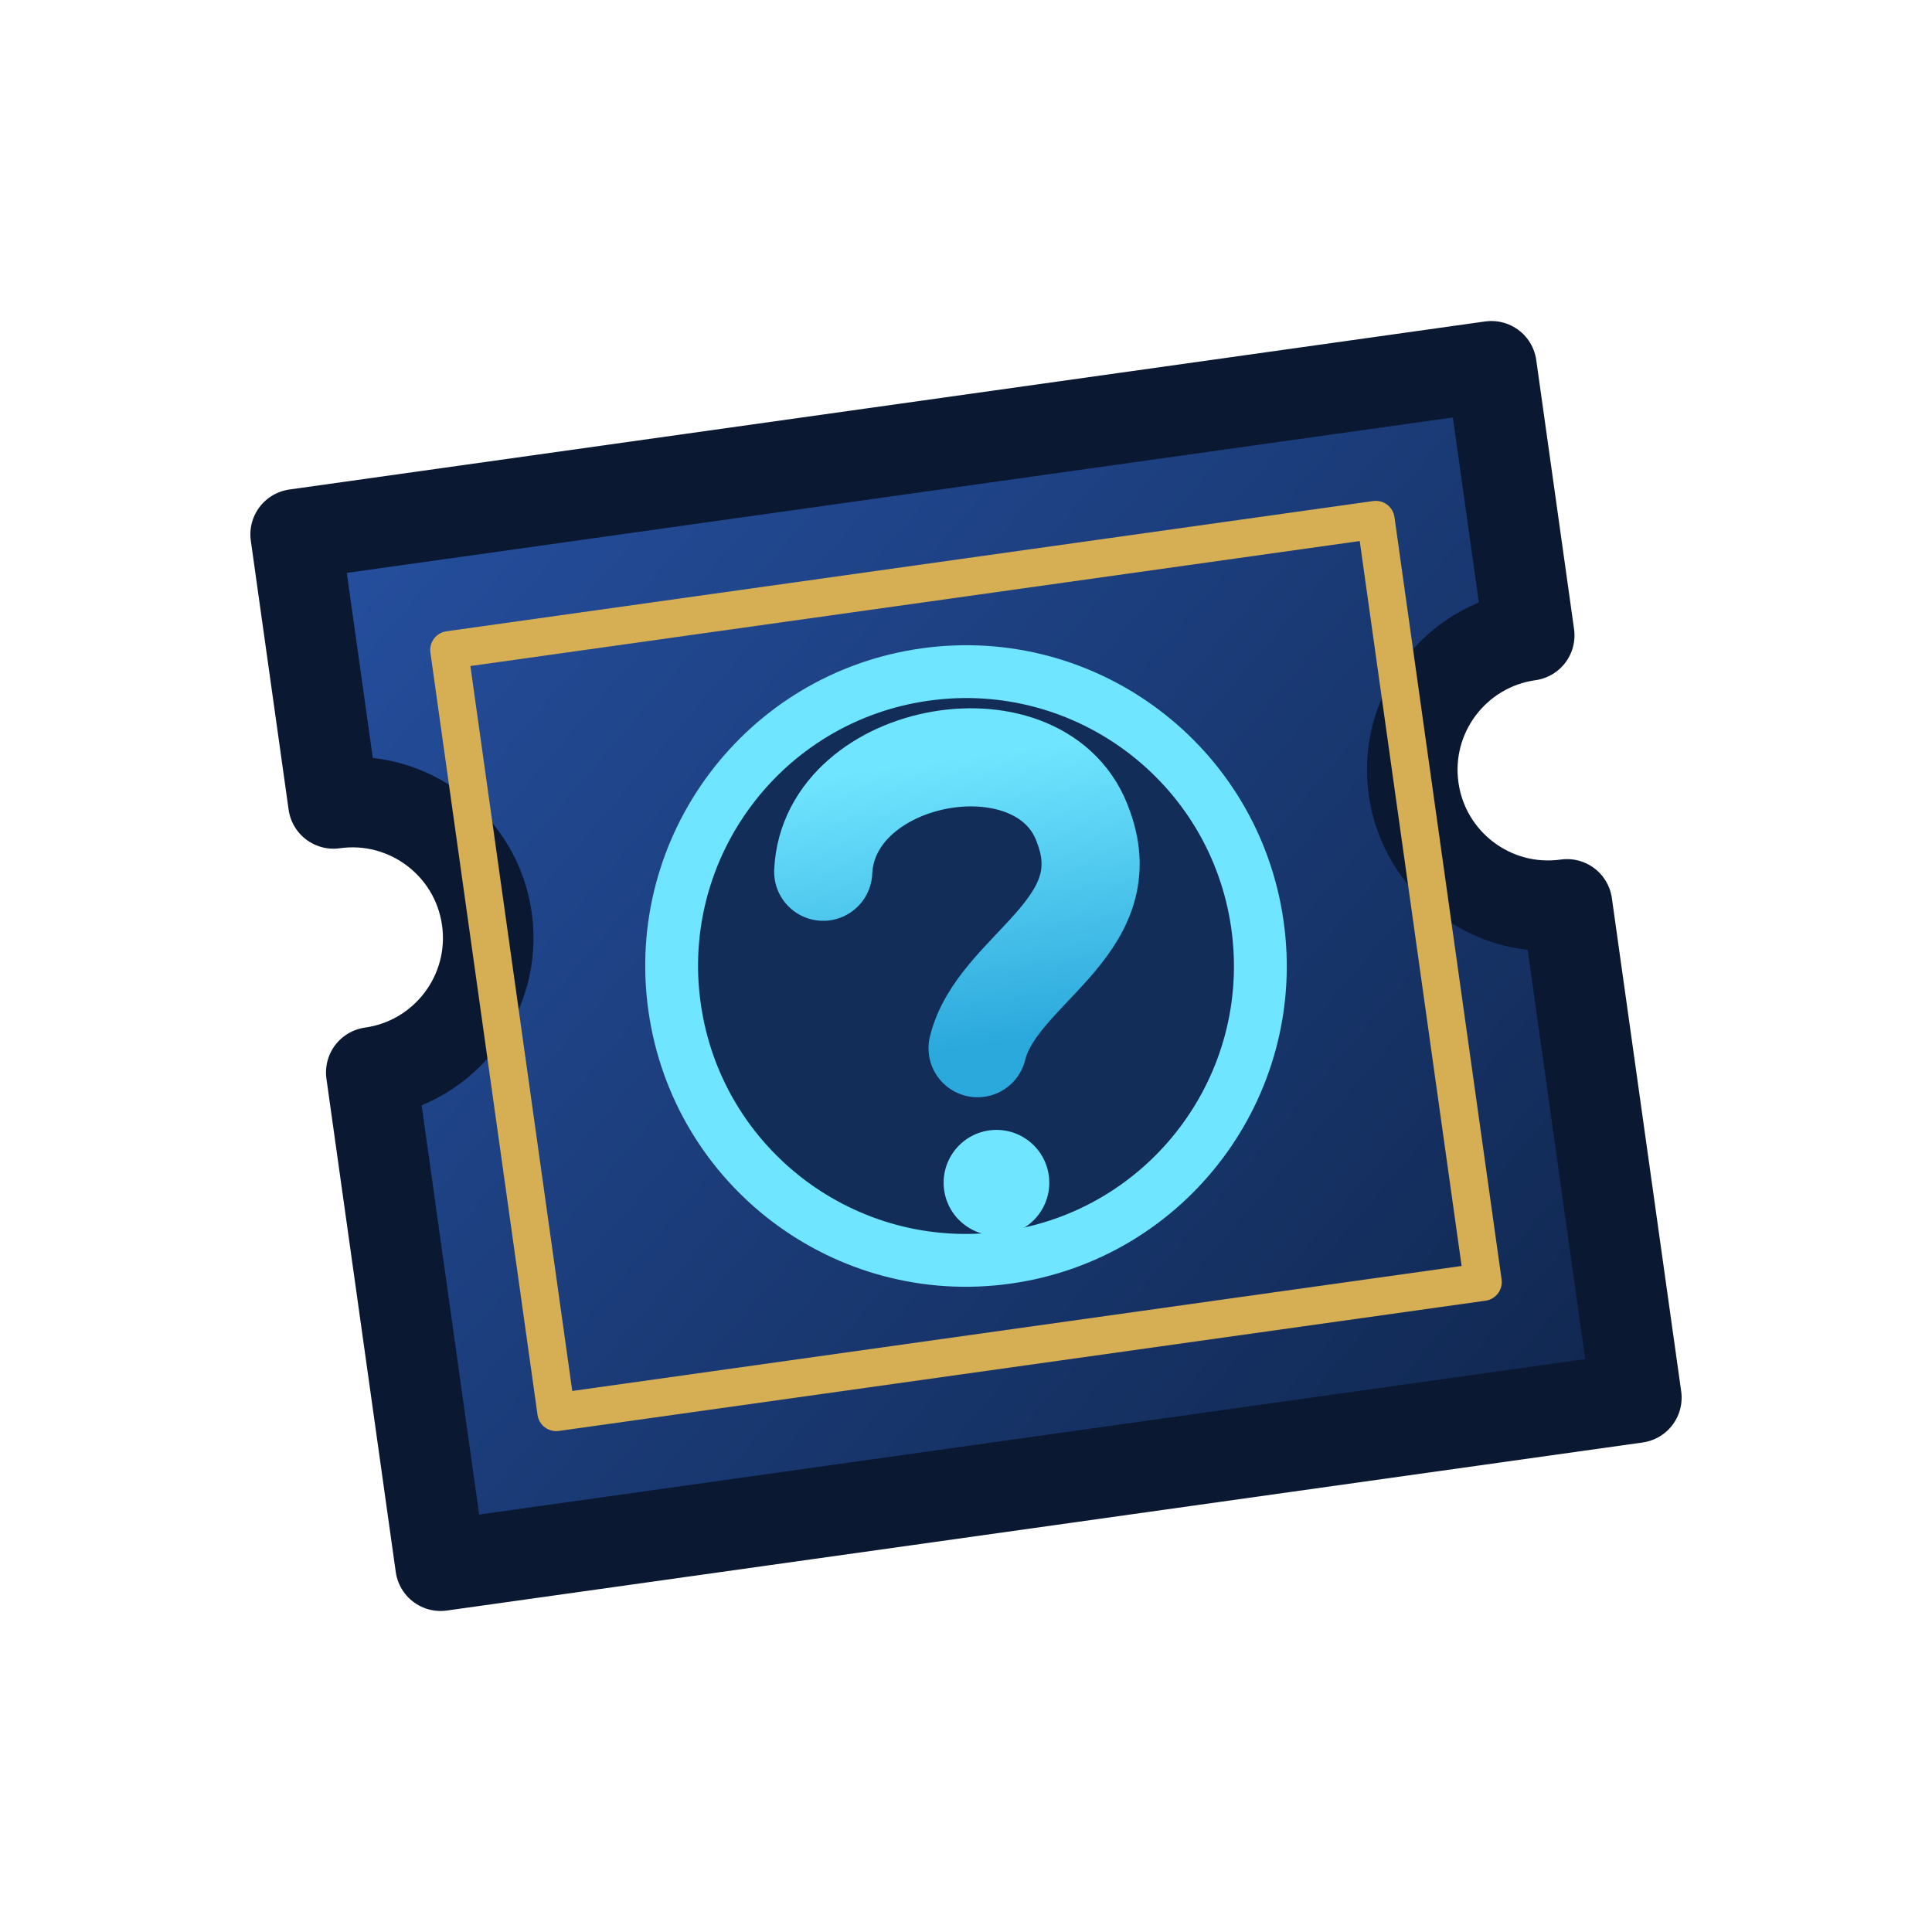
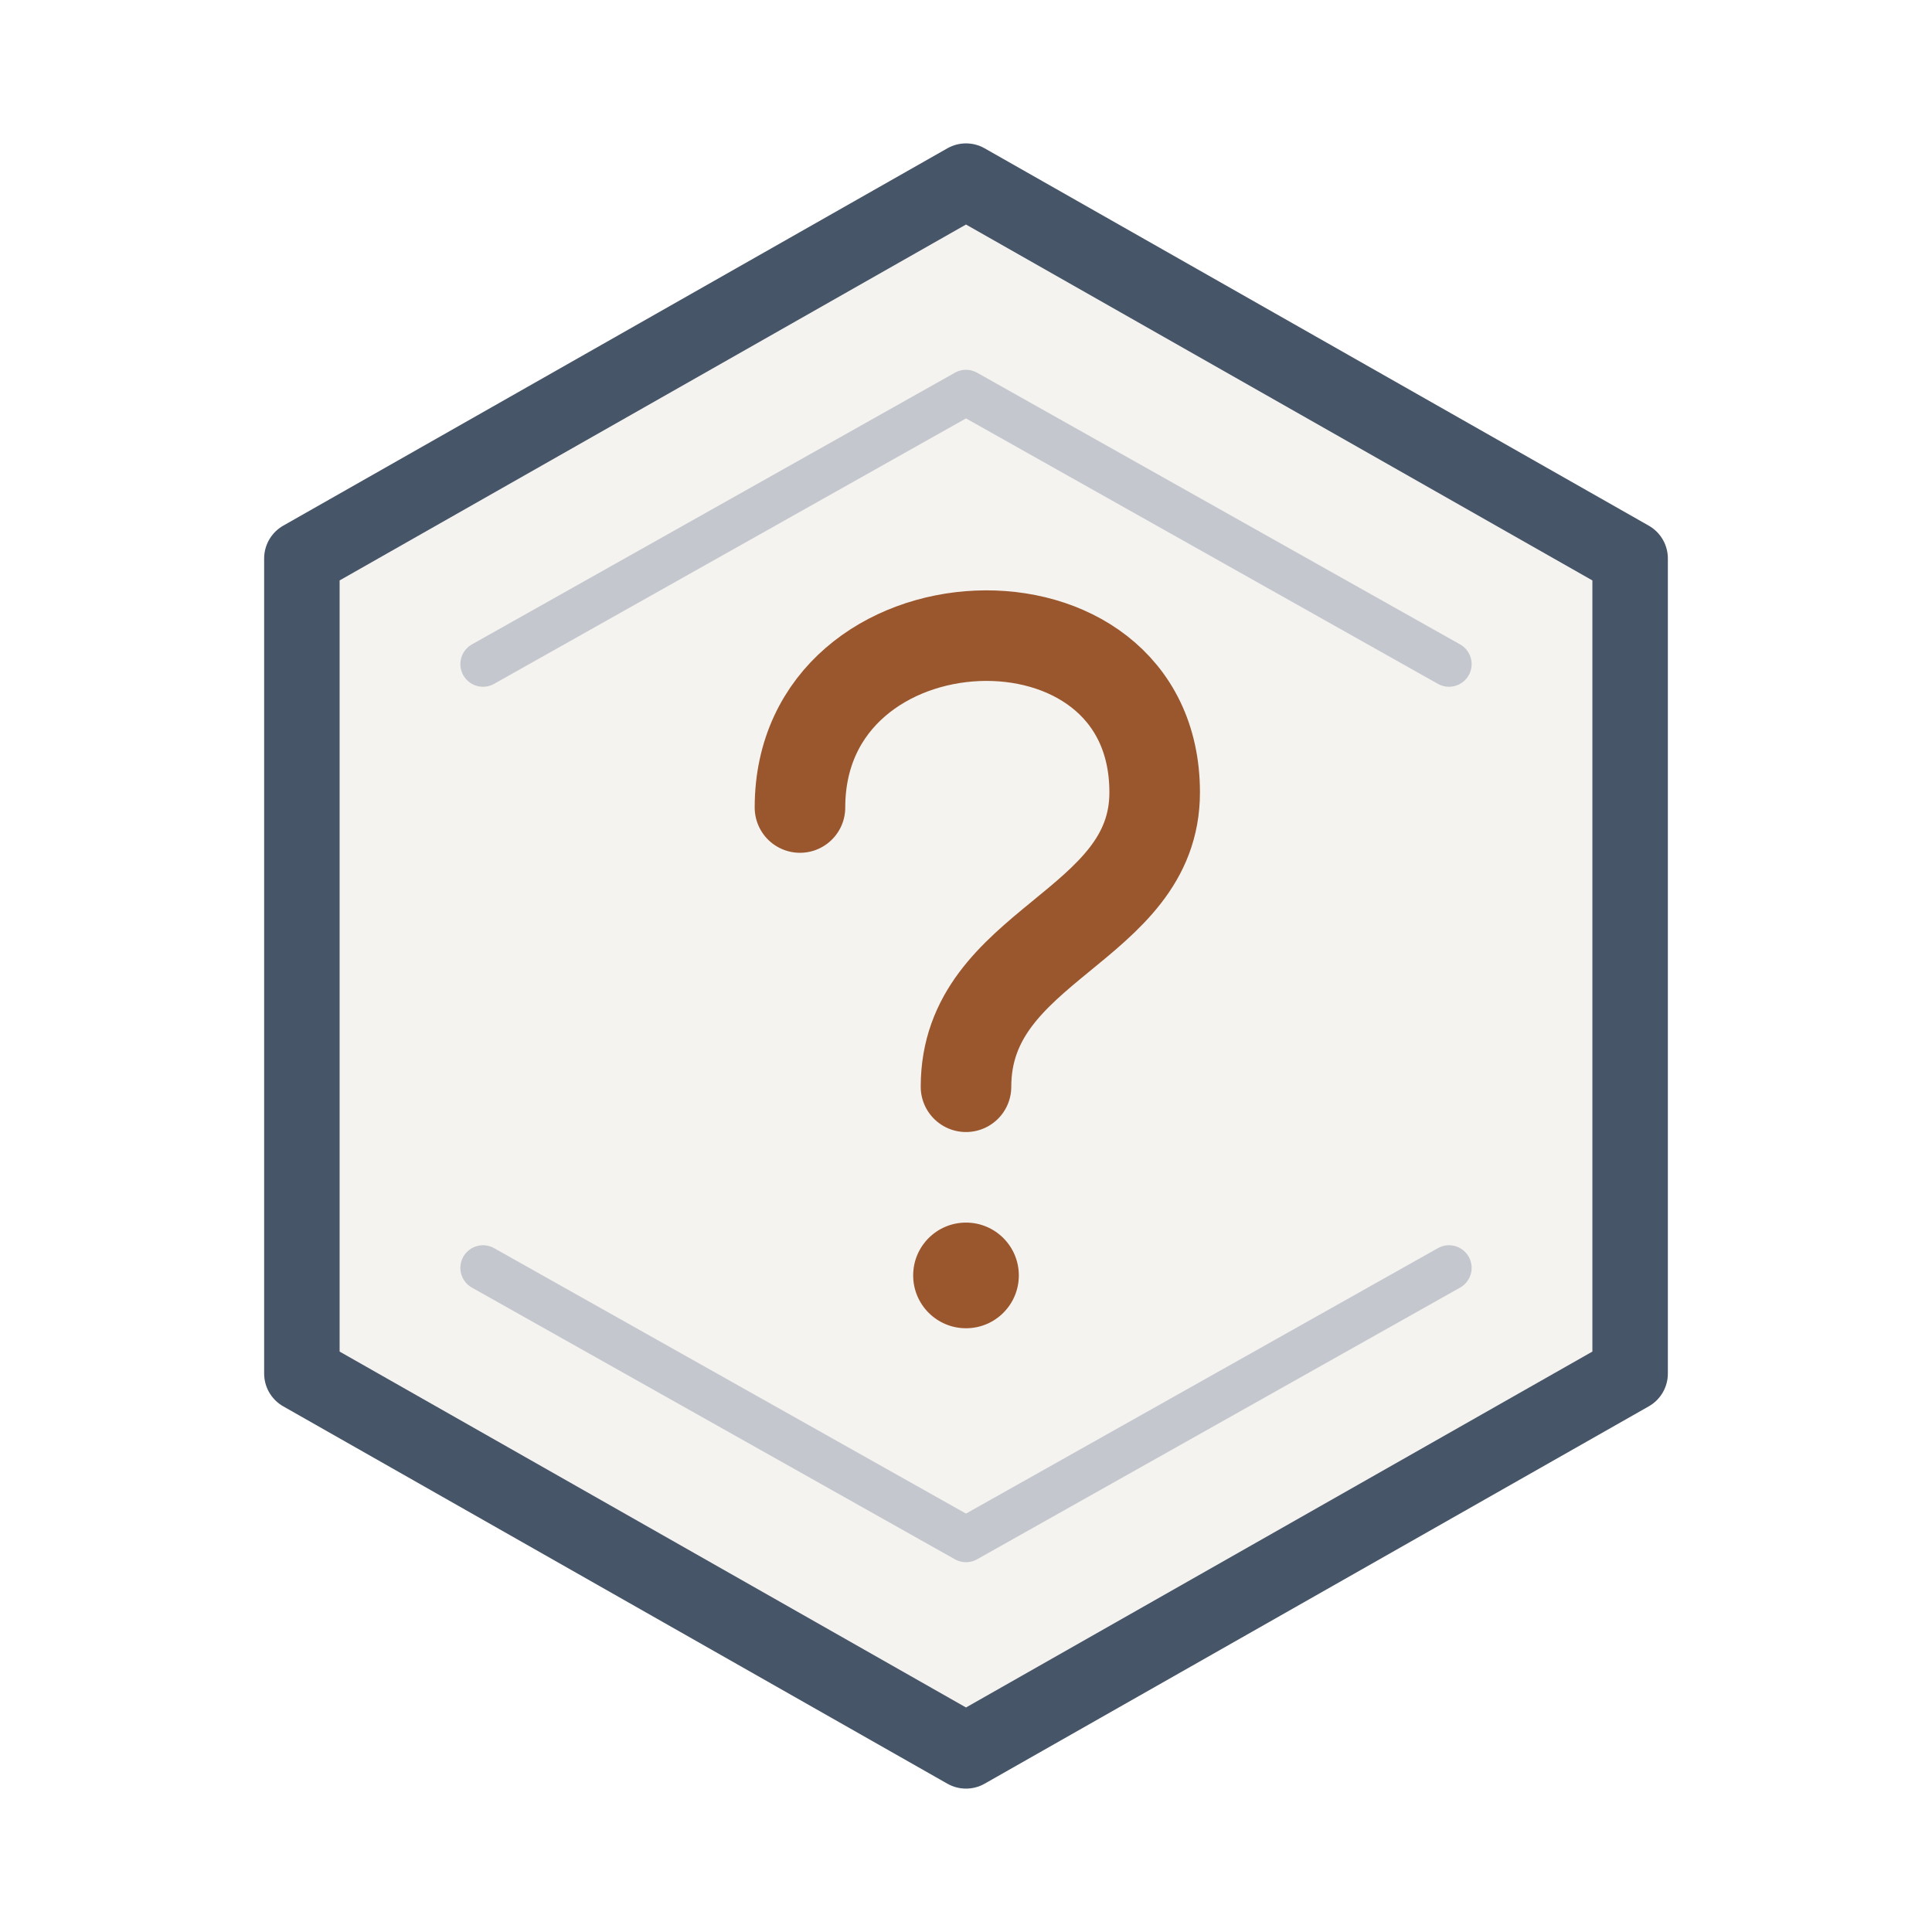
- <svg xmlns="http://www.w3.org/2000/svg" viewBox="0 0 256 256" role="img" aria-labelledby="title description">
-   <defs>
-     <linearGradient id="ticket" x1="0" y1="0" x2="1" y2="1">
-       <stop offset="0" stop-color="#254f9f" />
-       <stop offset="1" stop-color="#10274f" />
-     </linearGradient>
-     <linearGradient id="mark" x1="0" y1="0" x2="0" y2="1">
-       <stop offset="0" stop-color="#70e5ff" />
-       <stop offset="1" stop-color="#2ba8dc" />
-     </linearGradient>
-   </defs>
-   <g transform="rotate(-8 128 128)">
-     <path d="M48 59h160v36a18 18 0 0 0 0 36v66H48v-66a18 18 0 0 0 0-36V59Z" fill="url(#ticket)" stroke="#0a1832" stroke-width="12" stroke-linejoin="round" />
-     <path d="M66 77h124v102H66Z" fill="none" stroke="#d6af55" stroke-width="5" stroke-linejoin="round" />
-     <circle cx="128" cy="128" r="39" fill="#112d58" stroke="#70e5ff" stroke-width="7" />
-     <path d="M111 113c3-16 32-17 35-1 3 14-14 17-18 27" fill="none" stroke="url(#mark)" stroke-width="13" stroke-linecap="round" />
-     <circle cx="128" cy="157" r="7" fill="#70e5ff" />
-   </g>
+ <svg xmlns="http://www.w3.org/2000/svg" viewBox="0 0 256 256" fill="none" role="img" aria-labelledby="title description">
+   <path d="m128 24 88 50v108l-88 50-88-50V74l88-50Z" fill="#f5f3ef" stroke="#475569" stroke-width="10" stroke-linejoin="round" />
+   <path d="m64 88 64-36 64 36M64 168l64 36 64-36" stroke="#c4c8ce" stroke-width="6" stroke-linecap="round" stroke-linejoin="round" />
+   <path d="M106 107c0-29 47-31 47-2 0 18-25 20-25 39" stroke="#9a572e" stroke-width="12" stroke-linecap="round" />
+   <circle cx="128" cy="169" r="7" fill="#9a572e" />
</svg>
